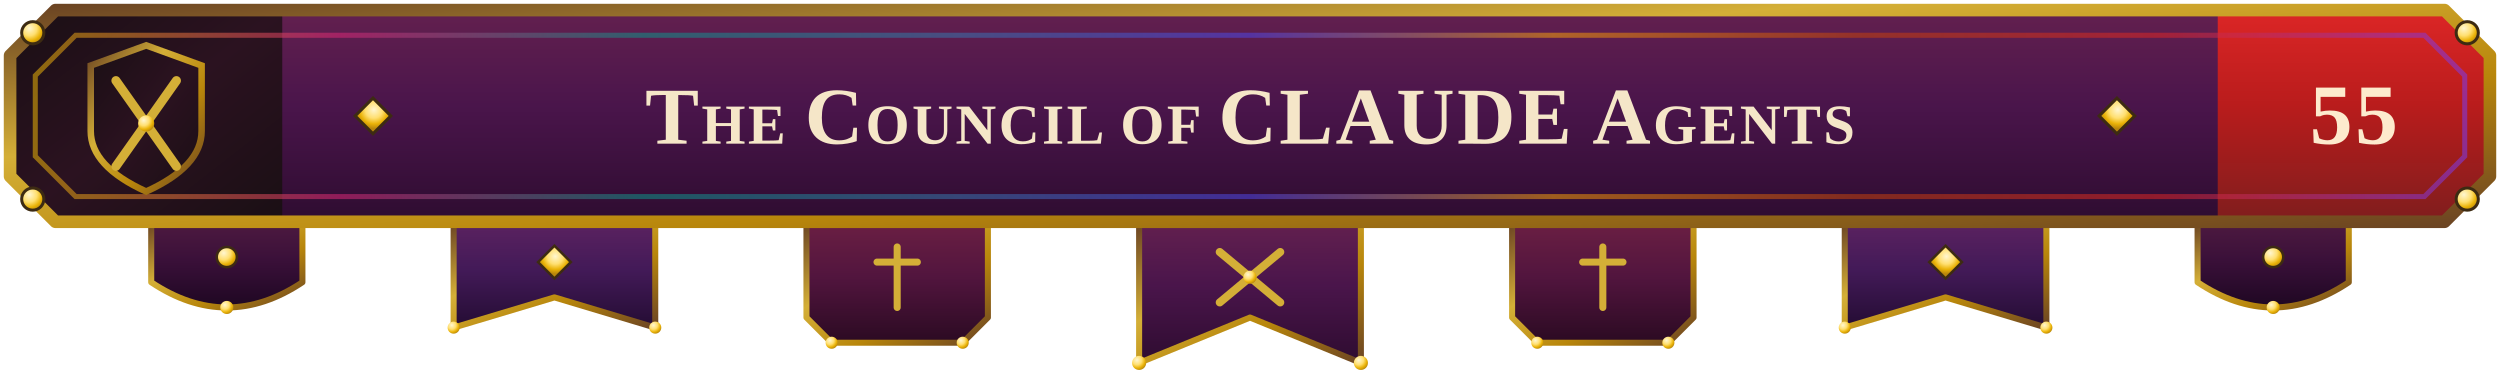
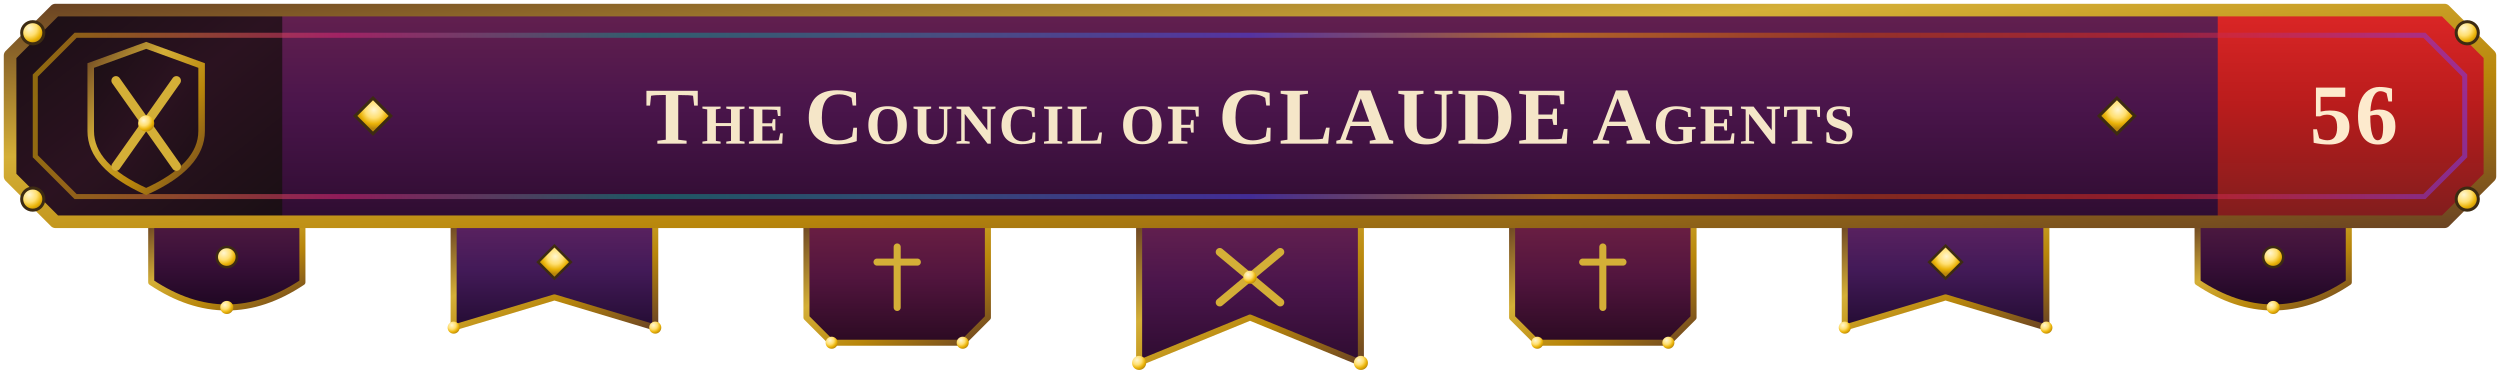
- <svg xmlns="http://www.w3.org/2000/svg" width="372" height="57" viewBox="0 0 496 76" role="img" aria-label="The Council of CLAUDE Agents: 55">
+ <svg xmlns="http://www.w3.org/2000/svg" width="372" height="57" viewBox="0 0 496 76" role="img" aria-label="The Council of CLAUDE Agents: 56">
  <defs>
    <linearGradient id="bdgBgGrad" x1="0%" y1="0%" x2="100%" y2="100%">
      <stop offset="0%" stop-color="#1a0f14" />
      <stop offset="50%" stop-color="#2b1220" />
      <stop offset="100%" stop-color="#1a0f14" />
    </linearGradient>
    <linearGradient id="bdgBronzeGrad" x1="0%" y1="0%" x2="100%" y2="100%">
      <stop offset="0%" stop-color="#6b4423" />
      <stop offset="35%" stop-color="#d4af37" />
      <stop offset="65%" stop-color="#b8860b" />
      <stop offset="100%" stop-color="#6b4423" />
    </linearGradient>
    <linearGradient id="bdgCouncilGrad" x1="0%" y1="0%" x2="100%" y2="0%">
      <stop offset="0%" stop-color="#eab308" />
      <stop offset="12.5%" stop-color="#db2777" />
      <stop offset="25%" stop-color="#0d9488" />
      <stop offset="37.5%" stop-color="#3776ab" />
      <stop offset="50%" stop-color="#4f46e5" />
      <stop offset="62.5%" stop-color="#f59e0b" />
      <stop offset="75%" stop-color="#c2410c" />
      <stop offset="87.5%" stop-color="#dc2626" />
      <stop offset="100%" stop-color="#7c3aed" />
    </linearGradient>
    <linearGradient id="bdgPlumGrad" x1="0%" y1="0%" x2="0%" y2="100%">
      <stop offset="0%" stop-color="#63204f" />
      <stop offset="45%" stop-color="#4a154b" />
      <stop offset="100%" stop-color="#2e0c30" />
    </linearGradient>
    <linearGradient id="bdgCountGrad" x1="0%" y1="0%" x2="0%" y2="100%">
      <stop offset="0%" stop-color="#dc2626" />
      <stop offset="45%" stop-color="#b91c1c" />
      <stop offset="100%" stop-color="#7f1d1d" />
    </linearGradient>
    <radialGradient id="bdgGemGrad" cx="35%" cy="30%" r="75%">
      <stop offset="0%" stop-color="#fff6d0" />
      <stop offset="45%" stop-color="#ffdf70" />
      <stop offset="75%" stop-color="#eab308" />
      <stop offset="100%" stop-color="#b8860b" />
    </radialGradient>
    <linearGradient id="penPlumDeep" x1="0%" y1="0%" x2="0%" y2="100%">
      <stop offset="0%" stop-color="#4e1a40" />
      <stop offset="45%" stop-color="#3a1039" />
      <stop offset="100%" stop-color="#1e0722" />
    </linearGradient>
    <linearGradient id="penPlumWarm" x1="0%" y1="0%" x2="0%" y2="100%">
      <stop offset="0%" stop-color="#6b1f43" />
      <stop offset="45%" stop-color="#52153e" />
      <stop offset="100%" stop-color="#2b0a22" />
    </linearGradient>
    <linearGradient id="penPlumCool" x1="0%" y1="0%" x2="0%" y2="100%">
      <stop offset="0%" stop-color="#5b2260" />
      <stop offset="45%" stop-color="#431a58" />
      <stop offset="100%" stop-color="#240c33" />
    </linearGradient>
  </defs>
  <path d="M 11 2 L 485 2 L 494 11 L 494 35 L 485 44 L 11 44 L 2 35 L 2 11 Z" fill="url(#bdgPlumGrad)" />
  <path d="M 11 2 L 56 2 L 56 44 L 11 44 L 2 35 L 2 11 Z" fill="url(#bdgBgGrad)" />
  <line x1="56" y1="3" x2="56" y2="43" stroke="url(#bdgBronzeGrad)" stroke-width="1.5" />
  <path d="M 440 2 L 485 2 L 494 11 L 494 35 L 485 44 L 440 44 Z" fill="url(#bdgCountGrad)" />
  <line x1="440" y1="3" x2="440" y2="43" stroke="url(#bdgBronzeGrad)" stroke-width="1.5" />
  <path d="M 15 7 L 481 7 L 489 15 L 489 31 L 481 39 L 15 39 L 7 31 L 7 15 Z" fill="none" stroke="url(#bdgCouncilGrad)" stroke-width="1" opacity="0.55" />
  <g stroke="url(#bdgBronzeGrad)" stroke-width="1.2" stroke-linejoin="round">
    <path d="M 30 44 L 60 44 L 60 56 Q 45 66 30 56 Z" fill="url(#penPlumDeep)" />
    <path d="M 90 44 L 130 44 L 130 65 L 110 59 L 90 65 Z" fill="url(#penPlumCool)" />
    <path d="M 160 44 L 196 44 L 196 63 L 191 68 L 165 68 L 160 63 Z" fill="url(#penPlumWarm)" />
    <path d="M 226 44 L 270 44 L 270 72 L 248 63 L 226 72 Z" fill="url(#bdgPlumGrad)" />
    <path d="M 300 44 L 336 44 L 336 63 L 331 68 L 305 68 L 300 63 Z" fill="url(#penPlumWarm)" />
    <path d="M 366 44 L 406 44 L 406 65 L 386 59 L 366 65 Z" fill="url(#penPlumCool)" />
    <path d="M 436 44 L 466 44 L 466 56 Q 451 66 436 56 Z" fill="url(#penPlumDeep)" />
  </g>
  <g fill="url(#bdgGemGrad)">
    <circle cx="45" cy="61" r="1.3" />
    <circle cx="451" cy="61" r="1.3" />
    <circle cx="90" cy="65" r="1.2" />
    <circle cx="130" cy="65" r="1.2" />
    <circle cx="366" cy="65" r="1.2" />
    <circle cx="406" cy="65" r="1.2" />
    <circle cx="165" cy="68" r="1.2" />
    <circle cx="191" cy="68" r="1.2" />
    <circle cx="305" cy="68" r="1.2" />
    <circle cx="331" cy="68" r="1.2" />
    <circle cx="226" cy="72" r="1.4" />
    <circle cx="270" cy="72" r="1.4" />
  </g>
  <g fill="url(#bdgGemGrad)" stroke="#3d2b12" stroke-width="0.5">
    <circle cx="45" cy="51" r="2" />
    <circle cx="451" cy="51" r="2" />
    <rect width="4.6" height="4.6" transform="translate(110,52) rotate(45) translate(-2.3,-2.3)" />
    <rect width="4.6" height="4.6" transform="translate(386,52) rotate(45) translate(-2.3,-2.3)" />
  </g>
  <g stroke="#d4af37" stroke-width="1.4" stroke-linecap="round">
    <line x1="178" y1="49" x2="178" y2="61" />
    <line x1="174" y1="52" x2="182" y2="52" />
    <line x1="318" y1="49" x2="318" y2="61" />
    <line x1="314" y1="52" x2="322" y2="52" />
  </g>
  <path d="M 242 50 L 254 60 M 254 50 L 242 60" stroke="#d4af37" stroke-width="1.6" stroke-linecap="round" />
  <circle cx="248" cy="55" r="1.3" fill="url(#bdgGemGrad)" />
  <path d="M 11 2 L 485 2 L 494 11 L 494 35 L 485 44 L 11 44 L 2 35 L 2 11 Z" fill="none" stroke="url(#bdgBronzeGrad)" stroke-width="2.5" stroke-linejoin="round" />
  <path d="M 29 9 L 40 13 L 40 26 Q 40 33 29 38 Q 18 33 18 26 L 18 13 Z" fill="url(#bdgBgGrad)" stroke="url(#bdgBronzeGrad)" stroke-width="1.3" />
  <path d="M 23 16 L 35 33 M 35 16 L 23 33" stroke="#d4af37" stroke-width="1.8" stroke-linecap="round" />
  <circle cx="29" cy="24.5" r="1.6" fill="url(#bdgGemGrad)" />
  <rect width="5" height="5" fill="url(#bdgGemGrad)" stroke="#3d2b12" stroke-width="0.6" transform="translate(74,23) rotate(45) translate(-2.5,-2.5)" />
  <rect width="5" height="5" fill="url(#bdgGemGrad)" stroke="#3d2b12" stroke-width="0.6" transform="translate(420,23) rotate(45) translate(-2.5,-2.5)" />
  <g fill="url(#bdgGemGrad)" stroke="#3d2b12" stroke-width="0.6">
    <circle cx="6.5" cy="6.5" r="2.2" />
    <circle cx="489.5" cy="6.5" r="2.2" />
    <circle cx="489.5" cy="39.5" r="2.2" />
    <circle cx="6.5" cy="39.5" r="2.2" />
  </g>
  <text x="248" y="28.5" text-anchor="middle" fill="#f5e6c8" font-family="Cinzel, Georgia, 'Times New Roman', serif" font-size="16" font-weight="700" letter-spacing="0.5" style="font-variant: small-caps">The Council of CLAUDE Agents</text>
-   <text x="467" y="28.5" text-anchor="middle" fill="#fdeacd" font-family="Cinzel, Georgia, 'Times New Roman', serif" font-size="17" font-weight="700" letter-spacing="0.5">55</text>
+   <text x="467" y="28.5" text-anchor="middle" fill="#fdeacd" font-family="Cinzel, Georgia, 'Times New Roman', serif" font-size="17" font-weight="700" letter-spacing="0.5">56</text>
</svg>
